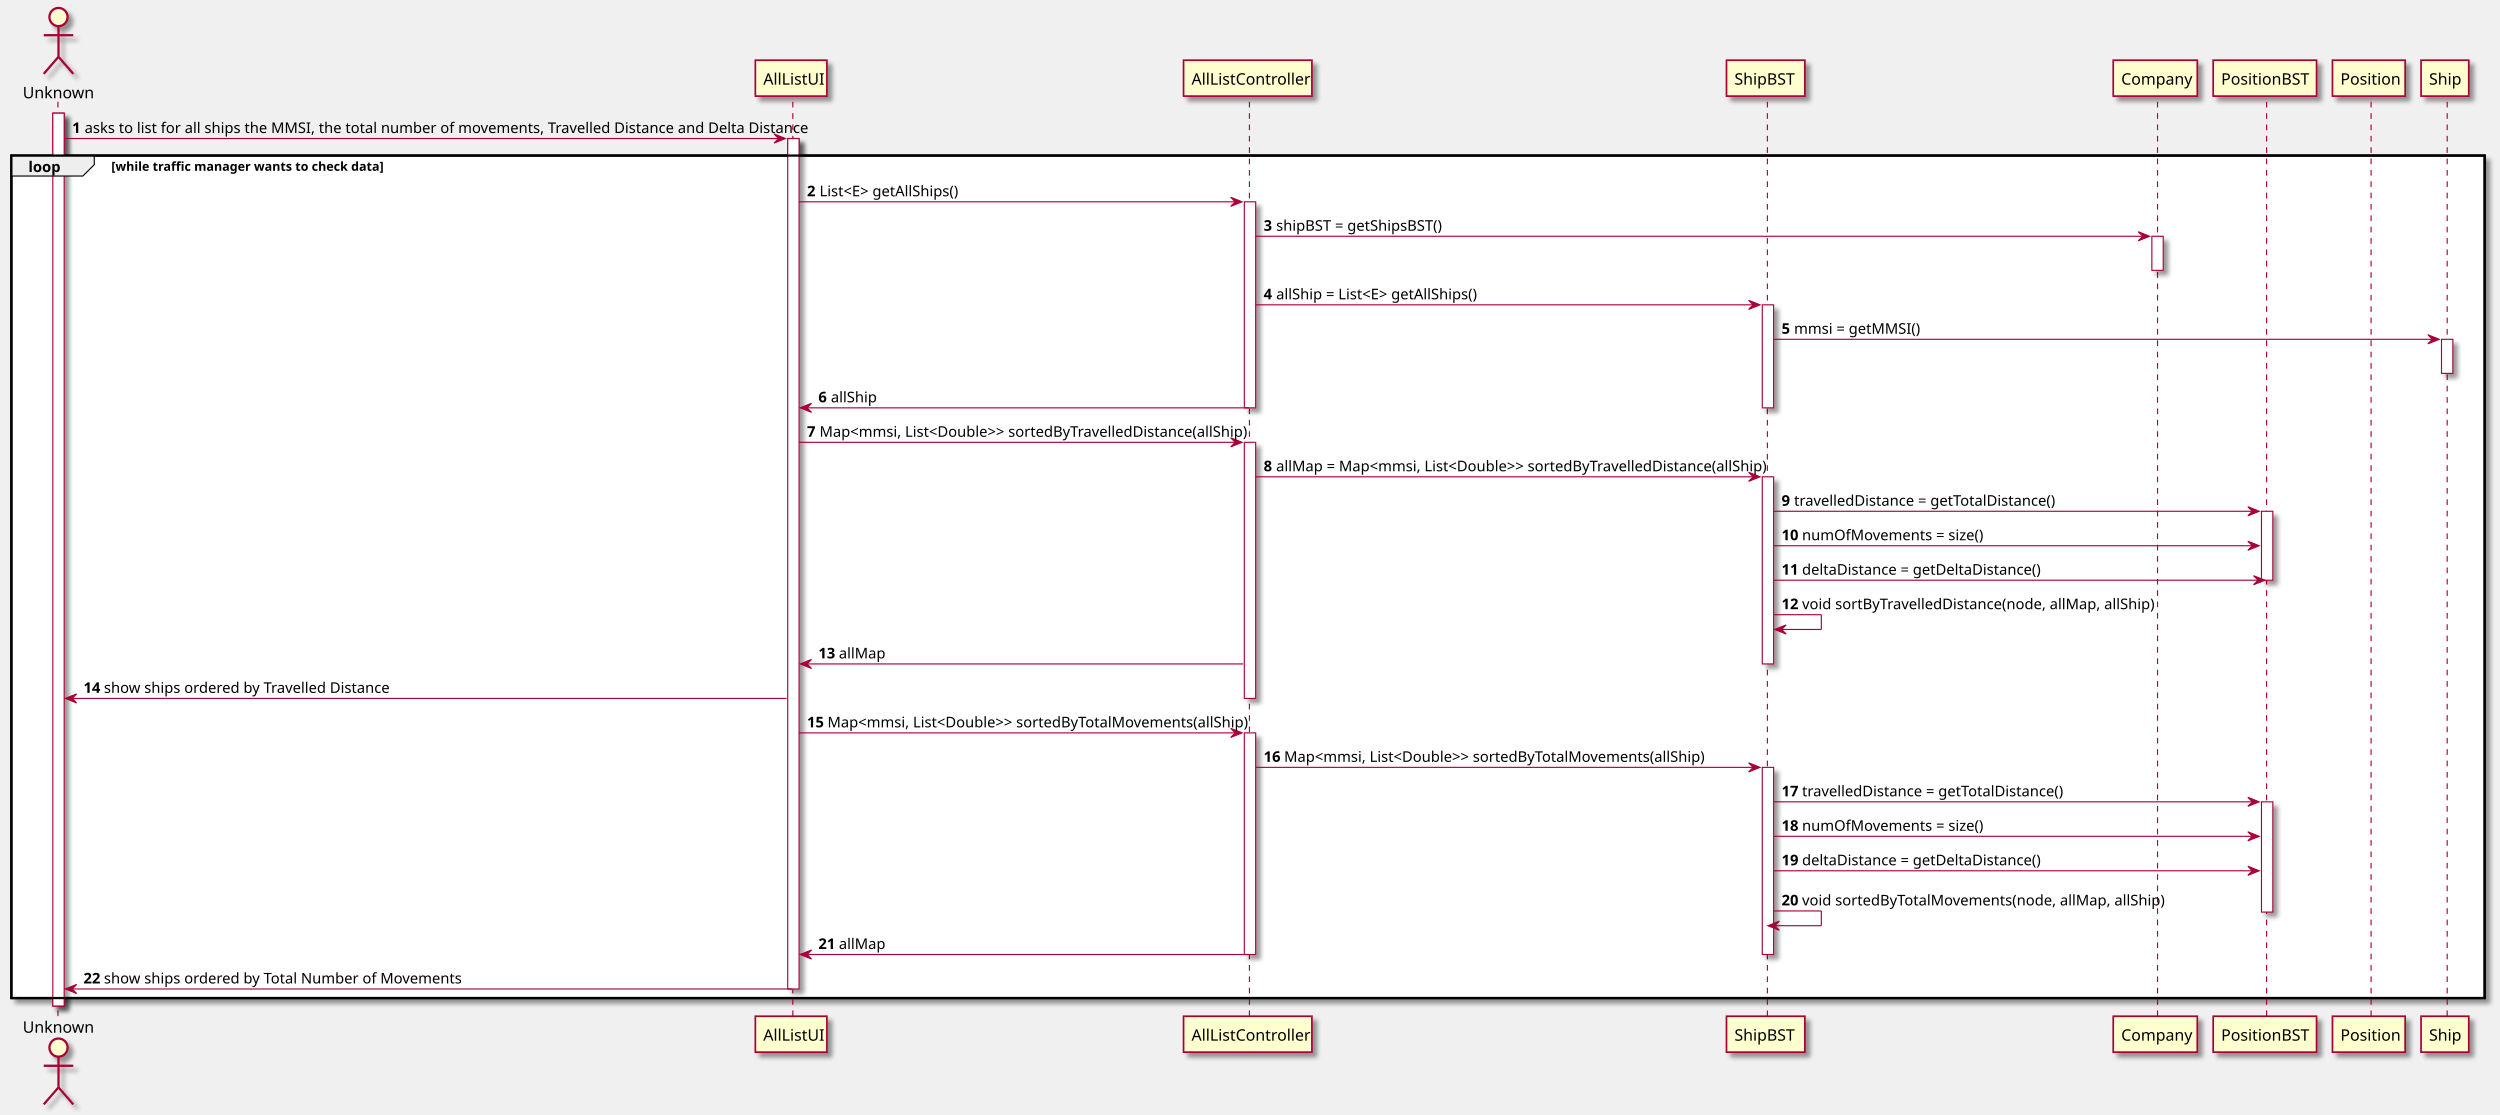
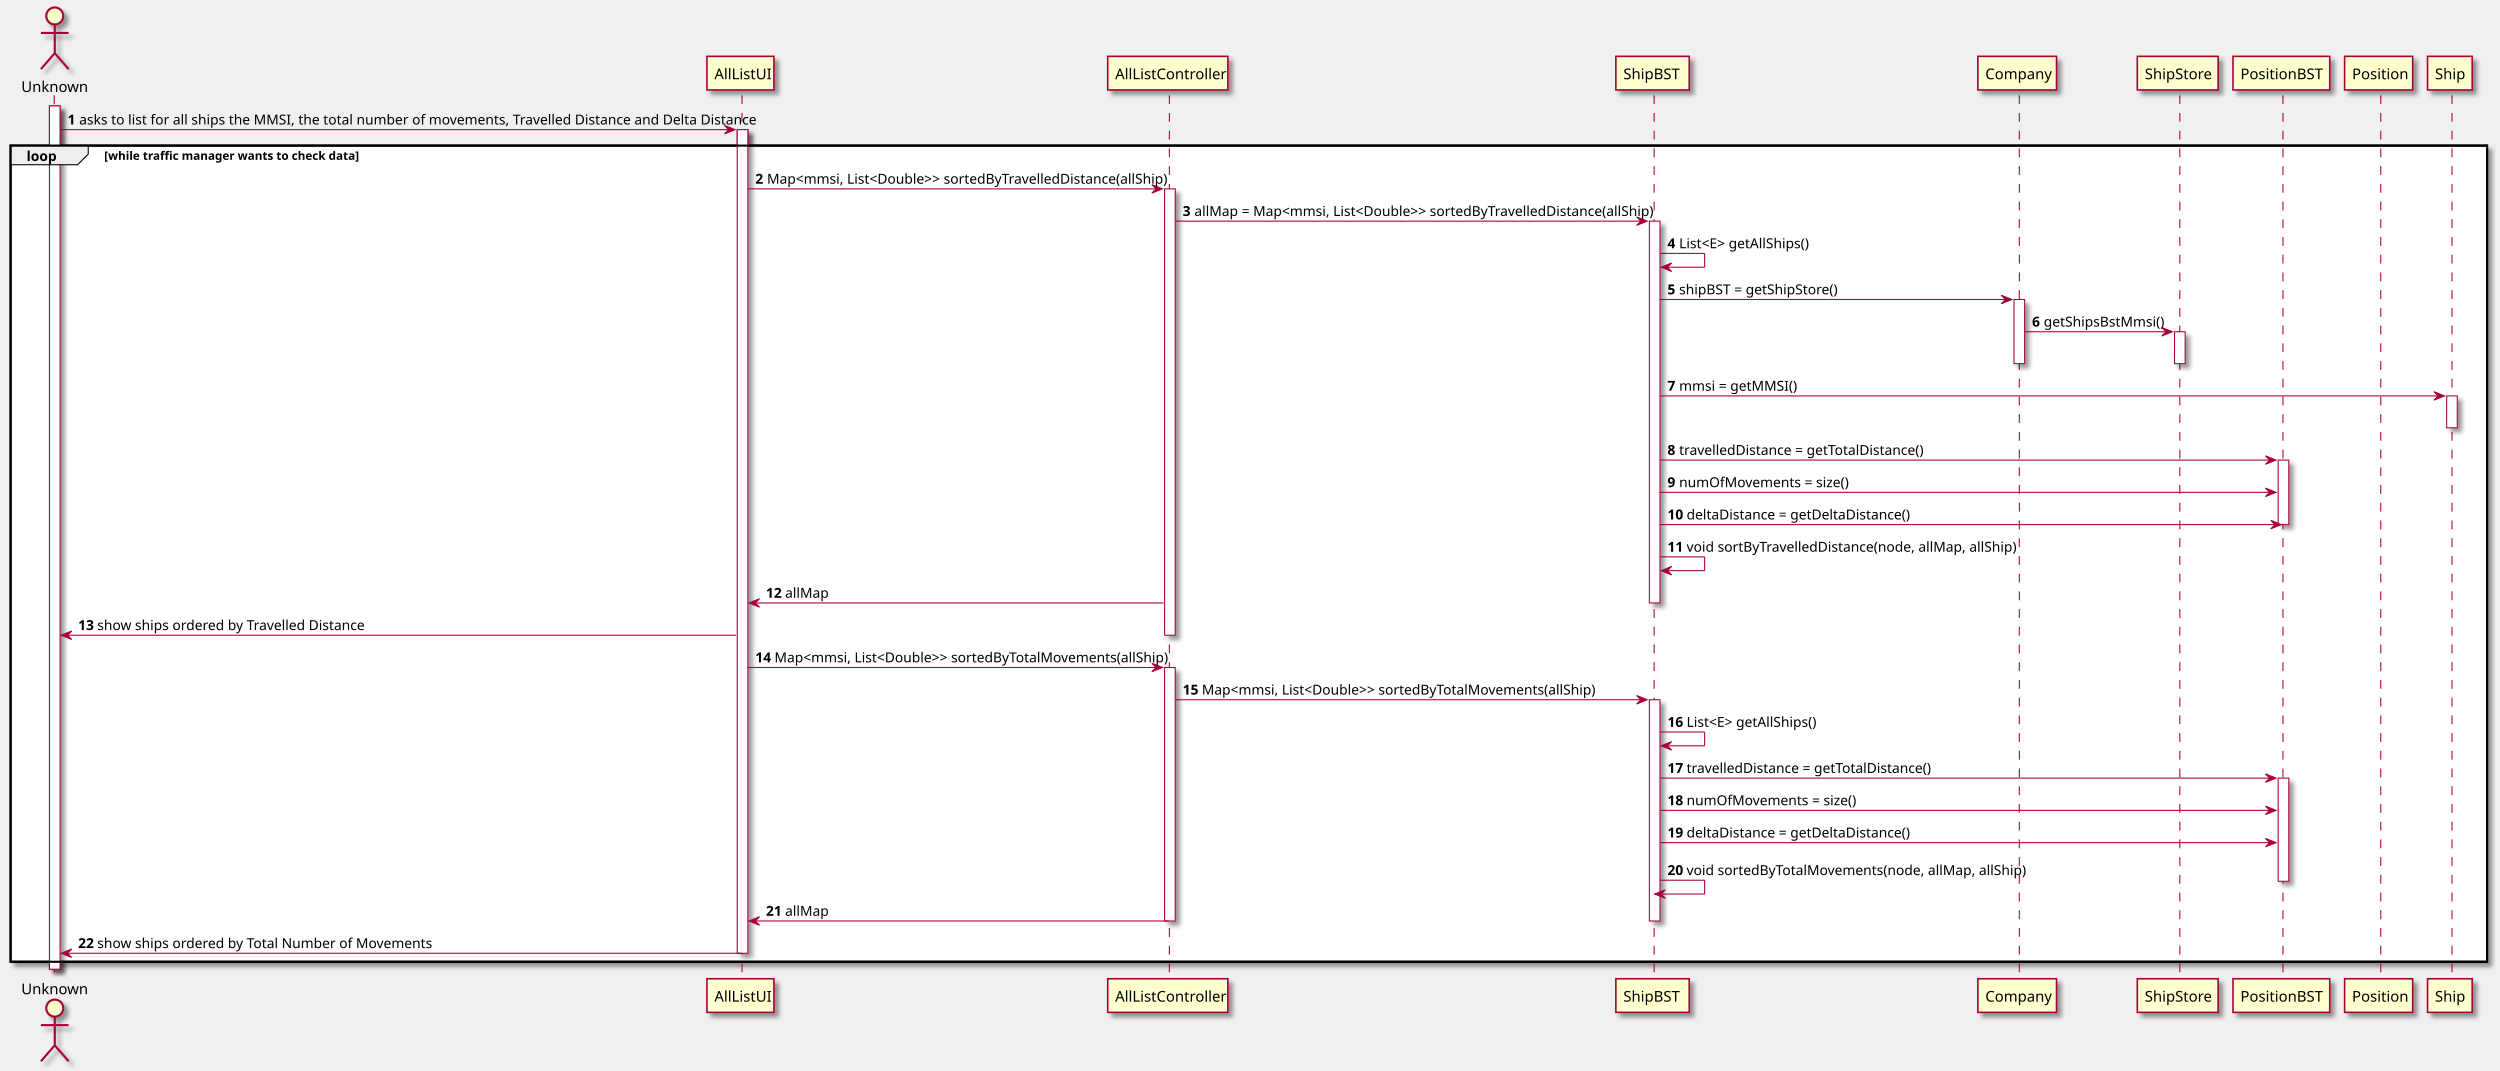
- <svg xmlns="http://www.w3.org/2000/svg" contentScriptType="application/ecmascript" contentStyleType="text/css" height="981px" preserveAspectRatio="none" style="width:2201px;height:981px;background:#FFFFFF;" version="1.1" viewBox="0 0 2201 981" width="2201px" zoomAndPan="magnify">
+ <svg xmlns="http://www.w3.org/2000/svg" contentScriptType="application/ecmascript" contentStyleType="text/css" height="604.2px" preserveAspectRatio="none" style="width:1411px;height:604px;background:#FFFFFF;" version="1.1" viewBox="0 0 1411 604" width="1411.8px" zoomAndPan="magnify">
  <defs>
-     <filter height="300%" id="fih3u4ts8ype4" width="300%" x="-1" y="-1">
-       <feGaussianBlur result="blurOut" stdDeviation="2.0" />
+     <filter height="300%" id="f39ko5bwz0tjq" width="300%" x="-1" y="-1">
+       <feGaussianBlur result="blurOut" stdDeviation="1.2" />
      <feColorMatrix in="blurOut" result="blurOut2" type="matrix" values="0 0 0 0 0 0 0 0 0 0 0 0 0 0 0 0 0 0 .4 0" />
-       <feOffset dx="4.0" dy="4.0" in="blurOut2" result="blurOut3" />
+       <feOffset dx="2.4" dy="2.4" in="blurOut2" result="blurOut3" />
      <feBlend in="SourceGraphic" in2="blurOut3" mode="normal" />
    </filter>
  </defs>
  <g>
-     <rect fill="#FFFFFF" filter="url(#fih3u4ts8ype4)" height="786.086" style="stroke:#A80036;stroke-width:1.0;" width="10" x="46.5" y="99.609" />
-     <rect fill="#FFFFFF" filter="url(#fih3u4ts8ype4)" height="748.734" style="stroke:#A80036;stroke-width:1.0;" width="10" x="693.5" y="121.961" />
-     <rect fill="#FFFFFF" filter="url(#fih3u4ts8ype4)" height="181.406" style="stroke:#A80036;stroke-width:1.0;" width="10" x="1095.5" y="177.664" />
-     <rect fill="#FFFFFF" filter="url(#fih3u4ts8ype4)" height="225.461" style="stroke:#A80036;stroke-width:1.0;" width="10" x="1095.5" y="389.422" />
-     <rect fill="#FFFFFF" filter="url(#fih3u4ts8ype4)" height="195.109" style="stroke:#A80036;stroke-width:1.0;" width="10" x="1095.5" y="645.234" />
-     <rect fill="#FFFFFF" filter="url(#fih3u4ts8ype4)" height="90.703" style="stroke:#A80036;stroke-width:1.0;" width="10" x="1551.5" y="268.367" />
-     <rect fill="#FFFFFF" filter="url(#fih3u4ts8ype4)" height="164.758" style="stroke:#A80036;stroke-width:1.0;" width="10" x="1551.5" y="419.773" />
-     <rect fill="#FFFFFF" filter="url(#fih3u4ts8ype4)" height="164.758" style="stroke:#A80036;stroke-width:1.0;" width="10" x="1551.5" y="675.586" />
-     <rect fill="#FFFFFF" filter="url(#fih3u4ts8ype4)" height="30" style="stroke:#A80036;stroke-width:1.0;" width="10" x="1894.5" y="208.016" />
-     <rect fill="#FFFFFF" filter="url(#fih3u4ts8ype4)" height="60.703" style="stroke:#A80036;stroke-width:1.0;" width="10" x="1991" y="450.125" />
-     <rect fill="#FFFFFF" filter="url(#fih3u4ts8ype4)" height="97.055" style="stroke:#A80036;stroke-width:1.0;" width="10" x="1991" y="705.938" />
-     <rect fill="#FFFFFF" filter="url(#fih3u4ts8ype4)" height="30" style="stroke:#A80036;stroke-width:1.0;" width="10" x="2149.5" y="298.719" />
-     <rect fill="#FFFFFF" filter="url(#fih3u4ts8ype4)" height="741.734" style="stroke:#000000;stroke-width:2.0;" width="2177.5" x="10" y="136.961" />
-     <line style="stroke:#A80036;stroke-width:1.0;stroke-dasharray:5.0,5.0;" x1="51" x2="51" y1="89.609" y2="895.695" />
-     <line style="stroke:#A80036;stroke-width:1.0;stroke-dasharray:5.0,5.0;" x1="698" x2="698" y1="89.609" y2="895.695" />
-     <line style="stroke:#A80036;stroke-width:1.0;stroke-dasharray:5.0,5.0;" x1="1100" x2="1100" y1="89.609" y2="895.695" />
-     <line style="stroke:#A80036;stroke-width:1.0;stroke-dasharray:5.0,5.0;" x1="1556" x2="1556" y1="89.609" y2="895.695" />
-     <line style="stroke:#A80036;stroke-width:1.0;stroke-dasharray:5.0,5.0;" x1="1899.5" x2="1899.5" y1="89.609" y2="895.695" />
-     <line style="stroke:#A80036;stroke-width:1.0;stroke-dasharray:5.0,5.0;" x1="1995.5" x2="1995.5" y1="89.609" y2="895.695" />
-     <line style="stroke:#A80036;stroke-width:1.0;stroke-dasharray:5.0,5.0;" x1="2087.5" x2="2087.5" y1="89.609" y2="895.695" />
-     <line style="stroke:#A80036;stroke-width:1.0;stroke-dasharray:5.0,5.0;" x1="2154.5" x2="2154.5" y1="89.609" y2="895.695" />
-     <text fill="#000000" font-family="sans-serif" font-size="14" lengthAdjust="spacing" textLength="57" x="20" y="86.533">Unknown</text>
-     <ellipse cx="51.5" cy="15" fill="#FEFECE" filter="url(#fih3u4ts8ype4)" rx="8" ry="8" style="stroke:#A80036;stroke-width:2.0;" />
-     <path d="M51.5,23 L51.5,50 M38.5,31 L64.5,31 M51.5,50 L38.5,65 M51.5,50 L64.5,65 " fill="none" filter="url(#fih3u4ts8ype4)" style="stroke:#A80036;stroke-width:2.0;" />
-     <text fill="#000000" font-family="sans-serif" font-size="14" lengthAdjust="spacing" textLength="57" x="20" y="909.229">Unknown</text>
-     <ellipse cx="51.5" cy="922.305" fill="#FEFECE" filter="url(#fih3u4ts8ype4)" rx="8" ry="8" style="stroke:#A80036;stroke-width:2.0;" />
-     <path d="M51.5,930.305 L51.5,957.305 M38.5,938.305 L64.5,938.305 M51.5,957.305 L38.5,972.305 M51.5,957.305 L64.5,972.305 " fill="none" filter="url(#fih3u4ts8ype4)" style="stroke:#A80036;stroke-width:2.0;" />
-     <rect fill="#FEFECE" filter="url(#fih3u4ts8ype4)" height="31.609" style="stroke:#A80036;stroke-width:1.5;" width="63" x="665" y="53" />
-     <text fill="#000000" font-family="sans-serif" font-size="14" lengthAdjust="spacing" textLength="49" x="672" y="74.533">AllListUI</text>
-     <rect fill="#FEFECE" filter="url(#fih3u4ts8ype4)" height="31.609" style="stroke:#A80036;stroke-width:1.5;" width="63" x="665" y="894.695" />
-     <text fill="#000000" font-family="sans-serif" font-size="14" lengthAdjust="spacing" textLength="49" x="672" y="916.229">AllListUI</text>
-     <rect fill="#FEFECE" filter="url(#fih3u4ts8ype4)" height="31.609" style="stroke:#A80036;stroke-width:1.5;" width="113" x="1042" y="53" />
-     <text fill="#000000" font-family="sans-serif" font-size="14" lengthAdjust="spacing" textLength="99" x="1049" y="74.533">AllListController</text>
-     <rect fill="#FEFECE" filter="url(#fih3u4ts8ype4)" height="31.609" style="stroke:#A80036;stroke-width:1.5;" width="113" x="1042" y="894.695" />
-     <text fill="#000000" font-family="sans-serif" font-size="14" lengthAdjust="spacing" textLength="99" x="1049" y="916.229">AllListController</text>
-     <rect fill="#FEFECE" filter="url(#fih3u4ts8ype4)" height="31.609" style="stroke:#A80036;stroke-width:1.5;" width="69" x="1520" y="53" />
-     <text fill="#000000" font-family="sans-serif" font-size="14" lengthAdjust="spacing" textLength="55" x="1527" y="74.533">ShipBST</text>
-     <rect fill="#FEFECE" filter="url(#fih3u4ts8ype4)" height="31.609" style="stroke:#A80036;stroke-width:1.5;" width="69" x="1520" y="894.695" />
-     <text fill="#000000" font-family="sans-serif" font-size="14" lengthAdjust="spacing" textLength="55" x="1527" y="916.229">ShipBST</text>
-     <rect fill="#FEFECE" filter="url(#fih3u4ts8ype4)" height="31.609" style="stroke:#A80036;stroke-width:1.5;" width="74" x="1860.5" y="53" />
-     <text fill="#000000" font-family="sans-serif" font-size="14" lengthAdjust="spacing" textLength="60" x="1867.5" y="74.533">Company</text>
-     <rect fill="#FEFECE" filter="url(#fih3u4ts8ype4)" height="31.609" style="stroke:#A80036;stroke-width:1.5;" width="74" x="1860.5" y="894.695" />
-     <text fill="#000000" font-family="sans-serif" font-size="14" lengthAdjust="spacing" textLength="60" x="1867.5" y="916.229">Company</text>
-     <rect fill="#FEFECE" filter="url(#fih3u4ts8ype4)" height="31.609" style="stroke:#A80036;stroke-width:1.5;" width="91" x="1948.5" y="53" />
-     <text fill="#000000" font-family="sans-serif" font-size="14" lengthAdjust="spacing" textLength="77" x="1955.5" y="74.533">PositionBST</text>
-     <rect fill="#FEFECE" filter="url(#fih3u4ts8ype4)" height="31.609" style="stroke:#A80036;stroke-width:1.5;" width="91" x="1948.5" y="894.695" />
-     <text fill="#000000" font-family="sans-serif" font-size="14" lengthAdjust="spacing" textLength="77" x="1955.5" y="916.229">PositionBST</text>
-     <rect fill="#FEFECE" filter="url(#fih3u4ts8ype4)" height="31.609" style="stroke:#A80036;stroke-width:1.5;" width="64" x="2053.5" y="53" />
-     <text fill="#000000" font-family="sans-serif" font-size="14" lengthAdjust="spacing" textLength="50" x="2060.5" y="74.533">Position</text>
-     <rect fill="#FEFECE" filter="url(#fih3u4ts8ype4)" height="31.609" style="stroke:#A80036;stroke-width:1.5;" width="64" x="2053.5" y="894.695" />
-     <text fill="#000000" font-family="sans-serif" font-size="14" lengthAdjust="spacing" textLength="50" x="2060.5" y="916.229">Position</text>
-     <rect fill="#FEFECE" filter="url(#fih3u4ts8ype4)" height="31.609" style="stroke:#A80036;stroke-width:1.5;" width="42" x="2131.5" y="53" />
-     <text fill="#000000" font-family="sans-serif" font-size="14" lengthAdjust="spacing" textLength="28" x="2138.5" y="74.533">Ship</text>
-     <rect fill="#FEFECE" filter="url(#fih3u4ts8ype4)" height="31.609" style="stroke:#A80036;stroke-width:1.5;" width="42" x="2131.5" y="894.695" />
-     <text fill="#000000" font-family="sans-serif" font-size="14" lengthAdjust="spacing" textLength="28" x="2138.5" y="916.229">Ship</text>
-     <rect fill="#FFFFFF" filter="url(#fih3u4ts8ype4)" height="786.086" style="stroke:#A80036;stroke-width:1.0;" width="10" x="46.5" y="99.609" />
-     <rect fill="#FFFFFF" filter="url(#fih3u4ts8ype4)" height="748.734" style="stroke:#A80036;stroke-width:1.0;" width="10" x="693.5" y="121.961" />
-     <rect fill="#FFFFFF" filter="url(#fih3u4ts8ype4)" height="181.406" style="stroke:#A80036;stroke-width:1.0;" width="10" x="1095.5" y="177.664" />
-     <rect fill="#FFFFFF" filter="url(#fih3u4ts8ype4)" height="225.461" style="stroke:#A80036;stroke-width:1.0;" width="10" x="1095.5" y="389.422" />
-     <rect fill="#FFFFFF" filter="url(#fih3u4ts8ype4)" height="195.109" style="stroke:#A80036;stroke-width:1.0;" width="10" x="1095.5" y="645.234" />
-     <rect fill="#FFFFFF" filter="url(#fih3u4ts8ype4)" height="90.703" style="stroke:#A80036;stroke-width:1.0;" width="10" x="1551.5" y="268.367" />
-     <rect fill="#FFFFFF" filter="url(#fih3u4ts8ype4)" height="164.758" style="stroke:#A80036;stroke-width:1.0;" width="10" x="1551.5" y="419.773" />
-     <rect fill="#FFFFFF" filter="url(#fih3u4ts8ype4)" height="164.758" style="stroke:#A80036;stroke-width:1.0;" width="10" x="1551.5" y="675.586" />
-     <rect fill="#FFFFFF" filter="url(#fih3u4ts8ype4)" height="30" style="stroke:#A80036;stroke-width:1.0;" width="10" x="1894.5" y="208.016" />
-     <rect fill="#FFFFFF" filter="url(#fih3u4ts8ype4)" height="60.703" style="stroke:#A80036;stroke-width:1.0;" width="10" x="1991" y="450.125" />
-     <rect fill="#FFFFFF" filter="url(#fih3u4ts8ype4)" height="97.055" style="stroke:#A80036;stroke-width:1.0;" width="10" x="1991" y="705.938" />
-     <rect fill="#FFFFFF" filter="url(#fih3u4ts8ype4)" height="30" style="stroke:#A80036;stroke-width:1.0;" width="10" x="2149.5" y="298.719" />
-     <polygon fill="#A80036" points="681.5,117.961,691.5,121.961,681.5,125.961,685.5,121.961" style="stroke:#A80036;stroke-width:1.0;" />
-     <line style="stroke:#A80036;stroke-width:1.0;" x1="56.5" x2="687.5" y1="121.961" y2="121.961" />
-     <text fill="#000000" font-family="sans-serif" font-size="13" font-weight="bold" lengthAdjust="spacing" textLength="7" x="63.5" y="117.105">1</text>
-     <text fill="#000000" font-family="sans-serif" font-size="13" lengthAdjust="spacing" textLength="607" x="74.5" y="117.105">asks to list for all ships the MMSI, the total number of movements, Travelled Distance and Delta Distance</text>
-     <path d="M10,136.961 L83,136.961 L83,144.961 L73,154.961 L10,154.961 L10,136.961 " fill="#EEEEEE" style="stroke:#000000;stroke-width:1.0;" />
-     <rect fill="none" height="741.734" style="stroke:#000000;stroke-width:2.0;" width="2177.5" x="10" y="136.961" />
-     <text fill="#000000" font-family="sans-serif" font-size="13" font-weight="bold" lengthAdjust="spacing" textLength="28" x="25" y="151.456">loop</text>
-     <text fill="#000000" font-family="sans-serif" font-size="11" font-weight="bold" lengthAdjust="spacing" textLength="238" x="98" y="150.38">[while traffic manager wants to check data]</text>
-     <polygon fill="#A80036" points="1083.5,173.664,1093.5,177.664,1083.5,181.664,1087.5,177.664" style="stroke:#A80036;stroke-width:1.0;" />
-     <line style="stroke:#A80036;stroke-width:1.0;" x1="703.5" x2="1089.5" y1="177.664" y2="177.664" />
-     <text fill="#000000" font-family="sans-serif" font-size="13" font-weight="bold" lengthAdjust="spacing" textLength="7" x="710.5" y="172.808">2</text>
-     <text fill="#000000" font-family="sans-serif" font-size="13" lengthAdjust="spacing" textLength="124" x="721.5" y="172.808">List&lt;E&gt; getAllShips()</text>
-     <polygon fill="#A80036" points="1882.5,204.016,1892.5,208.016,1882.5,212.016,1886.5,208.016" style="stroke:#A80036;stroke-width:1.0;" />
-     <line style="stroke:#A80036;stroke-width:1.0;" x1="1105.5" x2="1888.5" y1="208.016" y2="208.016" />
-     <text fill="#000000" font-family="sans-serif" font-size="13" font-weight="bold" lengthAdjust="spacing" textLength="7" x="1112.5" y="203.159">3</text>
-     <text fill="#000000" font-family="sans-serif" font-size="13" lengthAdjust="spacing" textLength="149" x="1123.5" y="203.159">shipBST = getShipsBST()</text>
-     <polygon fill="#A80036" points="1539.5,264.367,1549.5,268.367,1539.5,272.367,1543.5,268.367" style="stroke:#A80036;stroke-width:1.0;" />
-     <line style="stroke:#A80036;stroke-width:1.0;" x1="1105.5" x2="1545.5" y1="268.367" y2="268.367" />
-     <text fill="#000000" font-family="sans-serif" font-size="13" font-weight="bold" lengthAdjust="spacing" textLength="7" x="1112.5" y="263.511">4</text>
-     <text fill="#000000" font-family="sans-serif" font-size="13" lengthAdjust="spacing" textLength="179" x="1123.5" y="263.511">allShip = List&lt;E&gt; getAllShips()</text>
-     <polygon fill="#A80036" points="2137.5,294.719,2147.5,298.719,2137.5,302.719,2141.5,298.719" style="stroke:#A80036;stroke-width:1.0;" />
-     <line style="stroke:#A80036;stroke-width:1.0;" x1="1561.5" x2="2143.5" y1="298.719" y2="298.719" />
-     <text fill="#000000" font-family="sans-serif" font-size="13" font-weight="bold" lengthAdjust="spacing" textLength="7" x="1568.5" y="293.862">5</text>
-     <text fill="#000000" font-family="sans-serif" font-size="13" lengthAdjust="spacing" textLength="108" x="1579.5" y="293.862">mmsi = getMMSI()</text>
-     <polygon fill="#A80036" points="714.5,355.07,704.5,359.07,714.5,363.07,710.5,359.07" style="stroke:#A80036;stroke-width:1.0;" />
-     <line style="stroke:#A80036;stroke-width:1.0;" x1="708.5" x2="1099.5" y1="359.07" y2="359.07" />
-     <text fill="#000000" font-family="sans-serif" font-size="13" font-weight="bold" lengthAdjust="spacing" textLength="7" x="720.5" y="354.214">6</text>
-     <text fill="#000000" font-family="sans-serif" font-size="13" lengthAdjust="spacing" textLength="39" x="731.5" y="354.214">allShip</text>
-     <polygon fill="#A80036" points="1083.5,385.422,1093.5,389.422,1083.5,393.422,1087.5,389.422" style="stroke:#A80036;stroke-width:1.0;" />
-     <line style="stroke:#A80036;stroke-width:1.0;" x1="703.5" x2="1089.5" y1="389.422" y2="389.422" />
-     <text fill="#000000" font-family="sans-serif" font-size="13" font-weight="bold" lengthAdjust="spacing" textLength="7" x="710.5" y="384.565">7</text>
-     <text fill="#000000" font-family="sans-serif" font-size="13" lengthAdjust="spacing" textLength="362" x="721.5" y="384.565">Map&lt;mmsi, List&lt;Double&gt;&gt; sortedByTravelledDistance(allShip)</text>
-     <polygon fill="#A80036" points="1539.5,415.773,1549.5,419.773,1539.5,423.773,1543.5,419.773" style="stroke:#A80036;stroke-width:1.0;" />
-     <line style="stroke:#A80036;stroke-width:1.0;" x1="1105.5" x2="1545.5" y1="419.773" y2="419.773" />
-     <text fill="#000000" font-family="sans-serif" font-size="13" font-weight="bold" lengthAdjust="spacing" textLength="7" x="1112.5" y="414.917">8</text>
-     <text fill="#000000" font-family="sans-serif" font-size="13" lengthAdjust="spacing" textLength="416" x="1123.5" y="414.917">allMap = Map&lt;mmsi, List&lt;Double&gt;&gt; sortedByTravelledDistance(allShip)</text>
-     <polygon fill="#A80036" points="1979,446.125,1989,450.125,1979,454.125,1983,450.125" style="stroke:#A80036;stroke-width:1.0;" />
-     <line style="stroke:#A80036;stroke-width:1.0;" x1="1561.5" x2="1985" y1="450.125" y2="450.125" />
-     <text fill="#000000" font-family="sans-serif" font-size="13" font-weight="bold" lengthAdjust="spacing" textLength="7" x="1568.5" y="445.269">9</text>
-     <text fill="#000000" font-family="sans-serif" font-size="13" lengthAdjust="spacing" textLength="219" x="1579.5" y="445.269">travelledDistance = getTotalDistance()</text>
-     <polygon fill="#A80036" points="1979,476.477,1989,480.477,1979,484.477,1983,480.477" style="stroke:#A80036;stroke-width:1.0;" />
-     <line style="stroke:#A80036;stroke-width:1.0;" x1="1561.5" x2="1985" y1="480.477" y2="480.477" />
-     <text fill="#000000" font-family="sans-serif" font-size="13" font-weight="bold" lengthAdjust="spacing" textLength="14" x="1568.5" y="475.62">10</text>
-     <text fill="#000000" font-family="sans-serif" font-size="13" lengthAdjust="spacing" textLength="152" x="1586.5" y="475.62">numOfMovements = size()</text>
-     <polygon fill="#A80036" points="1984,506.828,1994,510.828,1984,514.828,1988,510.828" style="stroke:#A80036;stroke-width:1.0;" />
-     <line style="stroke:#A80036;stroke-width:1.0;" x1="1561.5" x2="1990" y1="510.828" y2="510.828" />
-     <text fill="#000000" font-family="sans-serif" font-size="13" font-weight="bold" lengthAdjust="spacing" textLength="14" x="1568.5" y="505.972">11</text>
-     <text fill="#000000" font-family="sans-serif" font-size="13" lengthAdjust="spacing" textLength="202" x="1586.5" y="505.972">deltaDistance = getDeltaDistance()</text>
-     <line style="stroke:#A80036;stroke-width:1.0;" x1="1561.5" x2="1603.5" y1="541.18" y2="541.18" />
-     <line style="stroke:#A80036;stroke-width:1.0;" x1="1603.5" x2="1603.5" y1="541.18" y2="554.18" />
-     <line style="stroke:#A80036;stroke-width:1.0;" x1="1562.5" x2="1603.5" y1="554.18" y2="554.18" />
-     <polygon fill="#A80036" points="1572.5,550.18,1562.5,554.18,1572.5,558.18,1568.5,554.18" style="stroke:#A80036;stroke-width:1.0;" />
-     <text fill="#000000" font-family="sans-serif" font-size="13" font-weight="bold" lengthAdjust="spacing" textLength="14" x="1568.5" y="536.323">12</text>
-     <text fill="#000000" font-family="sans-serif" font-size="13" lengthAdjust="spacing" textLength="294" x="1586.5" y="536.323">void sortByTravelledDistance(node, allMap, allShip)</text>
-     <polygon fill="#A80036" points="714.5,580.531,704.5,584.531,714.5,588.531,710.5,584.531" style="stroke:#A80036;stroke-width:1.0;" />
-     <line style="stroke:#A80036;stroke-width:1.0;" x1="708.5" x2="1094.5" y1="584.531" y2="584.531" />
-     <text fill="#000000" font-family="sans-serif" font-size="13" font-weight="bold" lengthAdjust="spacing" textLength="14" x="720.5" y="579.675">13</text>
-     <text fill="#000000" font-family="sans-serif" font-size="13" lengthAdjust="spacing" textLength="38" x="738.5" y="579.675">allMap</text>
-     <polygon fill="#A80036" points="67.5,610.883,57.5,614.883,67.5,618.883,63.5,614.883" style="stroke:#A80036;stroke-width:1.0;" />
-     <line style="stroke:#A80036;stroke-width:1.0;" x1="61.5" x2="692.5" y1="614.883" y2="614.883" />
-     <text fill="#000000" font-family="sans-serif" font-size="13" font-weight="bold" lengthAdjust="spacing" textLength="14" x="73.5" y="610.026">14</text>
-     <text fill="#000000" font-family="sans-serif" font-size="13" lengthAdjust="spacing" textLength="239" x="91.5" y="610.026">show ships ordered by Travelled Distance</text>
-     <polygon fill="#A80036" points="1083.5,641.234,1093.5,645.234,1083.5,649.234,1087.5,645.234" style="stroke:#A80036;stroke-width:1.0;" />
-     <line style="stroke:#A80036;stroke-width:1.0;" x1="703.5" x2="1089.5" y1="645.234" y2="645.234" />
-     <text fill="#000000" font-family="sans-serif" font-size="13" font-weight="bold" lengthAdjust="spacing" textLength="14" x="710.5" y="640.378">15</text>
-     <text fill="#000000" font-family="sans-serif" font-size="13" lengthAdjust="spacing" textLength="355" x="728.5" y="640.378">Map&lt;mmsi, List&lt;Double&gt;&gt; sortedByTotalMovements(allShip)</text>
-     <polygon fill="#A80036" points="1539.5,671.586,1549.5,675.586,1539.5,679.586,1543.5,675.586" style="stroke:#A80036;stroke-width:1.0;" />
-     <line style="stroke:#A80036;stroke-width:1.0;" x1="1105.5" x2="1545.5" y1="675.586" y2="675.586" />
-     <text fill="#000000" font-family="sans-serif" font-size="13" font-weight="bold" lengthAdjust="spacing" textLength="14" x="1112.5" y="670.73">16</text>
-     <text fill="#000000" font-family="sans-serif" font-size="13" lengthAdjust="spacing" textLength="355" x="1130.5" y="670.73">Map&lt;mmsi, List&lt;Double&gt;&gt; sortedByTotalMovements(allShip)</text>
-     <polygon fill="#A80036" points="1979,701.938,1989,705.938,1979,709.938,1983,705.938" style="stroke:#A80036;stroke-width:1.0;" />
-     <line style="stroke:#A80036;stroke-width:1.0;" x1="1561.5" x2="1985" y1="705.938" y2="705.938" />
-     <text fill="#000000" font-family="sans-serif" font-size="13" font-weight="bold" lengthAdjust="spacing" textLength="14" x="1568.5" y="701.081">17</text>
-     <text fill="#000000" font-family="sans-serif" font-size="13" lengthAdjust="spacing" textLength="219" x="1586.5" y="701.081">travelledDistance = getTotalDistance()</text>
-     <polygon fill="#A80036" points="1979,732.289,1989,736.289,1979,740.289,1983,736.289" style="stroke:#A80036;stroke-width:1.0;" />
-     <line style="stroke:#A80036;stroke-width:1.0;" x1="1561.5" x2="1985" y1="736.289" y2="736.289" />
-     <text fill="#000000" font-family="sans-serif" font-size="13" font-weight="bold" lengthAdjust="spacing" textLength="14" x="1568.5" y="731.433">18</text>
-     <text fill="#000000" font-family="sans-serif" font-size="13" lengthAdjust="spacing" textLength="152" x="1586.5" y="731.433">numOfMovements = size()</text>
-     <polygon fill="#A80036" points="1979,762.641,1989,766.641,1979,770.641,1983,766.641" style="stroke:#A80036;stroke-width:1.0;" />
-     <line style="stroke:#A80036;stroke-width:1.0;" x1="1561.5" x2="1985" y1="766.641" y2="766.641" />
-     <text fill="#000000" font-family="sans-serif" font-size="13" font-weight="bold" lengthAdjust="spacing" textLength="14" x="1568.5" y="761.784">19</text>
-     <text fill="#000000" font-family="sans-serif" font-size="13" lengthAdjust="spacing" textLength="202" x="1586.5" y="761.784">deltaDistance = getDeltaDistance()</text>
-     <line style="stroke:#A80036;stroke-width:1.0;" x1="1561.5" x2="1603.5" y1="801.992" y2="801.992" />
-     <line style="stroke:#A80036;stroke-width:1.0;" x1="1603.5" x2="1603.5" y1="801.992" y2="814.992" />
-     <line style="stroke:#A80036;stroke-width:1.0;" x1="1556.5" x2="1603.5" y1="814.992" y2="814.992" />
-     <polygon fill="#A80036" points="1566.5,810.992,1556.5,814.992,1566.5,818.992,1562.5,814.992" style="stroke:#A80036;stroke-width:1.0;" />
-     <text fill="#000000" font-family="sans-serif" font-size="13" font-weight="bold" lengthAdjust="spacing" textLength="14" x="1568.5" y="797.136">20</text>
-     <text fill="#000000" font-family="sans-serif" font-size="13" lengthAdjust="spacing" textLength="301" x="1586.5" y="797.136">void sortedByTotalMovements(node, allMap, allShip)</text>
-     <polygon fill="#A80036" points="714.5,836.344,704.5,840.344,714.5,844.344,710.5,840.344" style="stroke:#A80036;stroke-width:1.0;" />
-     <line style="stroke:#A80036;stroke-width:1.0;" x1="708.5" x2="1099.5" y1="840.344" y2="840.344" />
-     <text fill="#000000" font-family="sans-serif" font-size="13" font-weight="bold" lengthAdjust="spacing" textLength="14" x="720.5" y="835.487">21</text>
-     <text fill="#000000" font-family="sans-serif" font-size="13" lengthAdjust="spacing" textLength="38" x="738.5" y="835.487">allMap</text>
-     <polygon fill="#A80036" points="67.5,866.695,57.5,870.695,67.5,874.695,63.5,870.695" style="stroke:#A80036;stroke-width:1.0;" />
-     <line style="stroke:#A80036;stroke-width:1.0;" x1="61.5" x2="697.5" y1="870.695" y2="870.695" />
-     <text fill="#000000" font-family="sans-serif" font-size="13" font-weight="bold" lengthAdjust="spacing" textLength="14" x="73.5" y="865.839">22</text>
-     <text fill="#000000" font-family="sans-serif" font-size="13" lengthAdjust="spacing" textLength="295" x="91.5" y="865.839">show ships ordered by Total Number of Movements</text>
+     <rect fill="#FFFFFF" filter="url(#f39ko5bwz0tjq)" height="487.252" style="stroke:#A80036;stroke-width:0.6;" width="6" x="27.9" y="59.766" />
+     <rect fill="#FFFFFF" filter="url(#f39ko5bwz0tjq)" height="464.841" style="stroke:#A80036;stroke-width:0.6;" width="6" x="416.1" y="73.177" />
+     <rect fill="#FFFFFF" filter="url(#f39ko5bwz0tjq)" height="251.92" style="stroke:#A80036;stroke-width:0.6;" width="6" x="657.3" y="106.598" />
+     <rect fill="#FFFFFF" filter="url(#f39ko5bwz0tjq)" height="143.077" style="stroke:#A80036;stroke-width:0.6;" width="6" x="657.3" y="376.73" />
+     <rect fill="#FFFFFF" filter="url(#f39ko5bwz0tjq)" height="215.498" style="stroke:#A80036;stroke-width:0.6;" width="6" x="930.9" y="124.809" />
+     <rect fill="#FFFFFF" filter="url(#f39ko5bwz0tjq)" height="124.866" style="stroke:#A80036;stroke-width:0.6;" width="6" x="930.9" y="394.941" />
+     <rect fill="#FFFFFF" filter="url(#f39ko5bwz0tjq)" height="36.211" style="stroke:#A80036;stroke-width:0.6;" width="6" x="1136.7" y="169.031" />
+     <rect fill="#FFFFFF" filter="url(#f39ko5bwz0tjq)" height="18" style="stroke:#A80036;stroke-width:0.6;" width="6" x="1227.3" y="187.242" />
+     <rect fill="#FFFFFF" filter="url(#f39ko5bwz0tjq)" height="36.422" style="stroke:#A80036;stroke-width:0.6;" width="6" x="1285.8" y="259.664" />
+     <rect fill="#FFFFFF" filter="url(#f39ko5bwz0tjq)" height="58.233" style="stroke:#A80036;stroke-width:0.6;" width="6" x="1285.8" y="439.163" />
+     <rect fill="#FFFFFF" filter="url(#f39ko5bwz0tjq)" height="18" style="stroke:#A80036;stroke-width:0.6;" width="6" x="1380.9" y="223.453" />
+     <rect fill="#FFFFFF" filter="url(#f39ko5bwz0tjq)" height="460.641" style="stroke:#000000;stroke-width:1.2;" width="1397.7" x="6" y="82.177" />
+     <line style="stroke:#A80036;stroke-width:0.6;stroke-dasharray:5.0,5.0;" x1="30.6" x2="30.6" y1="53.766" y2="553.017" />
+     <line style="stroke:#A80036;stroke-width:0.6;stroke-dasharray:5.0,5.0;" x1="418.8" x2="418.8" y1="53.766" y2="553.017" />
+     <line style="stroke:#A80036;stroke-width:0.6;stroke-dasharray:5.0,5.0;" x1="660" x2="660" y1="53.766" y2="553.017" />
+     <line style="stroke:#A80036;stroke-width:0.6;stroke-dasharray:5.0,5.0;" x1="933.6" x2="933.6" y1="53.766" y2="553.017" />
+     <line style="stroke:#A80036;stroke-width:0.6;stroke-dasharray:5.0,5.0;" x1="1139.7" x2="1139.7" y1="53.766" y2="553.017" />
+     <line style="stroke:#A80036;stroke-width:0.6;stroke-dasharray:5.0,5.0;" x1="1230.3" x2="1230.3" y1="53.766" y2="553.017" />
+     <line style="stroke:#A80036;stroke-width:0.6;stroke-dasharray:5.0,5.0;" x1="1288.5" x2="1288.5" y1="53.766" y2="553.017" />
+     <line style="stroke:#A80036;stroke-width:0.6;stroke-dasharray:5.0,5.0;" x1="1343.7" x2="1343.7" y1="53.766" y2="553.017" />
+     <line style="stroke:#A80036;stroke-width:0.6;stroke-dasharray:5.0,5.0;" x1="1383.9" x2="1383.9" y1="53.766" y2="553.017" />
+     <text fill="#000000" font-family="sans-serif" font-size="8.4" lengthAdjust="spacing" textLength="34.2" x="12" y="51.92">Unknown</text>
+     <ellipse cx="30.9" cy="9" fill="#FEFECE" filter="url(#f39ko5bwz0tjq)" rx="4.8" ry="4.8" style="stroke:#A80036;stroke-width:1.2;" />
+     <path d="M30.9,13.8 L30.9,30 M23.1,18.6 L38.7,18.6 M30.9,30 L23.1,39 M30.9,30 L38.7,39 " fill="none" filter="url(#f39ko5bwz0tjq)" style="stroke:#A80036;stroke-width:1.2;" />
+     <text fill="#000000" font-family="sans-serif" font-size="8.4" lengthAdjust="spacing" textLength="34.2" x="12" y="561.137">Unknown</text>
+     <ellipse cx="30.9" cy="568.983" fill="#FEFECE" filter="url(#f39ko5bwz0tjq)" rx="4.8" ry="4.8" style="stroke:#A80036;stroke-width:1.2;" />
+     <path d="M30.9,573.783 L30.9,589.983 M23.1,578.583 L38.7,578.583 M30.9,589.983 L23.1,598.983 M30.9,589.983 L38.7,598.983 " fill="none" filter="url(#f39ko5bwz0tjq)" style="stroke:#A80036;stroke-width:1.2;" />
+     <rect fill="#FEFECE" filter="url(#f39ko5bwz0tjq)" height="18.966" style="stroke:#A80036;stroke-width:0.9;" width="37.8" x="399" y="31.8" />
+     <text fill="#000000" font-family="sans-serif" font-size="8.4" lengthAdjust="spacing" textLength="29.4" x="403.2" y="44.72">AllListUI</text>
+     <rect fill="#FEFECE" filter="url(#f39ko5bwz0tjq)" height="18.966" style="stroke:#A80036;stroke-width:0.9;" width="37.8" x="399" y="552.417" />
+     <text fill="#000000" font-family="sans-serif" font-size="8.4" lengthAdjust="spacing" textLength="29.4" x="403.2" y="565.337">AllListUI</text>
+     <rect fill="#FEFECE" filter="url(#f39ko5bwz0tjq)" height="18.966" style="stroke:#A80036;stroke-width:0.9;" width="67.8" x="625.2" y="31.8" />
+     <text fill="#000000" font-family="sans-serif" font-size="8.4" lengthAdjust="spacing" textLength="59.4" x="629.4" y="44.72">AllListController</text>
+     <rect fill="#FEFECE" filter="url(#f39ko5bwz0tjq)" height="18.966" style="stroke:#A80036;stroke-width:0.9;" width="67.8" x="625.2" y="552.417" />
+     <text fill="#000000" font-family="sans-serif" font-size="8.4" lengthAdjust="spacing" textLength="59.4" x="629.4" y="565.337">AllListController</text>
+     <rect fill="#FEFECE" filter="url(#f39ko5bwz0tjq)" height="18.966" style="stroke:#A80036;stroke-width:0.9;" width="41.4" x="912" y="31.8" />
+     <text fill="#000000" font-family="sans-serif" font-size="8.4" lengthAdjust="spacing" textLength="33" x="916.2" y="44.72">ShipBST</text>
+     <rect fill="#FEFECE" filter="url(#f39ko5bwz0tjq)" height="18.966" style="stroke:#A80036;stroke-width:0.9;" width="41.4" x="912" y="552.417" />
+     <text fill="#000000" font-family="sans-serif" font-size="8.4" lengthAdjust="spacing" textLength="33" x="916.2" y="565.337">ShipBST</text>
+     <rect fill="#FEFECE" filter="url(#f39ko5bwz0tjq)" height="18.966" style="stroke:#A80036;stroke-width:0.9;" width="44.4" x="1116.3" y="31.8" />
+     <text fill="#000000" font-family="sans-serif" font-size="8.4" lengthAdjust="spacing" textLength="36" x="1120.5" y="44.72">Company</text>
+     <rect fill="#FEFECE" filter="url(#f39ko5bwz0tjq)" height="18.966" style="stroke:#A80036;stroke-width:0.9;" width="44.4" x="1116.3" y="552.417" />
+     <text fill="#000000" font-family="sans-serif" font-size="8.4" lengthAdjust="spacing" textLength="36" x="1120.5" y="565.337">Company</text>
+     <rect fill="#FEFECE" filter="url(#f39ko5bwz0tjq)" height="18.966" style="stroke:#A80036;stroke-width:0.9;" width="45.6" x="1206.3" y="31.8" />
+     <text fill="#000000" font-family="sans-serif" font-size="8.4" lengthAdjust="spacing" textLength="37.2" x="1210.5" y="44.72">ShipStore</text>
+     <rect fill="#FEFECE" filter="url(#f39ko5bwz0tjq)" height="18.966" style="stroke:#A80036;stroke-width:0.9;" width="45.6" x="1206.3" y="552.417" />
+     <text fill="#000000" font-family="sans-serif" font-size="8.4" lengthAdjust="spacing" textLength="37.2" x="1210.5" y="565.337">ShipStore</text>
+     <rect fill="#FEFECE" filter="url(#f39ko5bwz0tjq)" height="18.966" style="stroke:#A80036;stroke-width:0.9;" width="54.6" x="1260.3" y="31.8" />
+     <text fill="#000000" font-family="sans-serif" font-size="8.4" lengthAdjust="spacing" textLength="46.2" x="1264.5" y="44.72">PositionBST</text>
+     <rect fill="#FEFECE" filter="url(#f39ko5bwz0tjq)" height="18.966" style="stroke:#A80036;stroke-width:0.9;" width="54.6" x="1260.3" y="552.417" />
+     <text fill="#000000" font-family="sans-serif" font-size="8.4" lengthAdjust="spacing" textLength="46.2" x="1264.5" y="565.337">PositionBST</text>
+     <rect fill="#FEFECE" filter="url(#f39ko5bwz0tjq)" height="18.966" style="stroke:#A80036;stroke-width:0.9;" width="38.4" x="1323.3" y="31.8" />
+     <text fill="#000000" font-family="sans-serif" font-size="8.4" lengthAdjust="spacing" textLength="30" x="1327.5" y="44.72">Position</text>
+     <rect fill="#FEFECE" filter="url(#f39ko5bwz0tjq)" height="18.966" style="stroke:#A80036;stroke-width:0.9;" width="38.4" x="1323.3" y="552.417" />
+     <text fill="#000000" font-family="sans-serif" font-size="8.4" lengthAdjust="spacing" textLength="30" x="1327.5" y="565.337">Position</text>
+     <rect fill="#FEFECE" filter="url(#f39ko5bwz0tjq)" height="18.966" style="stroke:#A80036;stroke-width:0.9;" width="25.2" x="1370.1" y="31.8" />
+     <text fill="#000000" font-family="sans-serif" font-size="8.4" lengthAdjust="spacing" textLength="16.8" x="1374.3" y="44.72">Ship</text>
+     <rect fill="#FEFECE" filter="url(#f39ko5bwz0tjq)" height="18.966" style="stroke:#A80036;stroke-width:0.9;" width="25.2" x="1370.1" y="552.417" />
+     <text fill="#000000" font-family="sans-serif" font-size="8.4" lengthAdjust="spacing" textLength="16.8" x="1374.3" y="565.337">Ship</text>
+     <rect fill="#FFFFFF" filter="url(#f39ko5bwz0tjq)" height="487.252" style="stroke:#A80036;stroke-width:0.6;" width="6" x="27.9" y="59.766" />
+     <rect fill="#FFFFFF" filter="url(#f39ko5bwz0tjq)" height="464.841" style="stroke:#A80036;stroke-width:0.6;" width="6" x="416.1" y="73.177" />
+     <rect fill="#FFFFFF" filter="url(#f39ko5bwz0tjq)" height="251.92" style="stroke:#A80036;stroke-width:0.6;" width="6" x="657.3" y="106.598" />
+     <rect fill="#FFFFFF" filter="url(#f39ko5bwz0tjq)" height="143.077" style="stroke:#A80036;stroke-width:0.6;" width="6" x="657.3" y="376.73" />
+     <rect fill="#FFFFFF" filter="url(#f39ko5bwz0tjq)" height="215.498" style="stroke:#A80036;stroke-width:0.6;" width="6" x="930.9" y="124.809" />
+     <rect fill="#FFFFFF" filter="url(#f39ko5bwz0tjq)" height="124.866" style="stroke:#A80036;stroke-width:0.6;" width="6" x="930.9" y="394.941" />
+     <rect fill="#FFFFFF" filter="url(#f39ko5bwz0tjq)" height="36.211" style="stroke:#A80036;stroke-width:0.6;" width="6" x="1136.7" y="169.031" />
+     <rect fill="#FFFFFF" filter="url(#f39ko5bwz0tjq)" height="18" style="stroke:#A80036;stroke-width:0.6;" width="6" x="1227.3" y="187.242" />
+     <rect fill="#FFFFFF" filter="url(#f39ko5bwz0tjq)" height="36.422" style="stroke:#A80036;stroke-width:0.6;" width="6" x="1285.8" y="259.664" />
+     <rect fill="#FFFFFF" filter="url(#f39ko5bwz0tjq)" height="58.233" style="stroke:#A80036;stroke-width:0.6;" width="6" x="1285.8" y="439.163" />
+     <rect fill="#FFFFFF" filter="url(#f39ko5bwz0tjq)" height="18" style="stroke:#A80036;stroke-width:0.6;" width="6" x="1380.9" y="223.453" />
+     <polygon fill="#A80036" points="408.9,70.777,414.9,73.177,408.9,75.577,411.3,73.177" style="stroke:#A80036;stroke-width:0.6;" />
+     <line style="stroke:#A80036;stroke-width:0.6;" x1="33.9" x2="412.5" y1="73.177" y2="73.177" />
+     <text fill="#000000" font-family="sans-serif" font-size="7.8" font-weight="bold" lengthAdjust="spacing" textLength="4.2" x="38.1" y="70.263">1</text>
+     <text fill="#000000" font-family="sans-serif" font-size="7.8" lengthAdjust="spacing" textLength="364.2" x="44.7" y="70.263">asks to list for all ships the MMSI, the total number of movements, Travelled Distance and Delta Distance</text>
+     <path d="M6,82.177 L49.8,82.177 L49.8,86.977 L43.8,92.977 L6,92.977 L6,82.177 " fill="#EEEEEE" style="stroke:#000000;stroke-width:0.6;" />
+     <rect fill="none" height="460.641" style="stroke:#000000;stroke-width:1.2;" width="1397.7" x="6" y="82.177" />
+     <text fill="#000000" font-family="sans-serif" font-size="7.8" font-weight="bold" lengthAdjust="spacing" textLength="16.8" x="15" y="90.874">loop</text>
+     <text fill="#000000" font-family="sans-serif" font-size="6.6" font-weight="bold" lengthAdjust="spacing" textLength="142.8" x="58.8" y="90.228">[while traffic manager wants to check data]</text>
+     <polygon fill="#A80036" points="650.1,104.198,656.1,106.598,650.1,108.998,652.5,106.598" style="stroke:#A80036;stroke-width:0.6;" />
+     <line style="stroke:#A80036;stroke-width:0.6;" x1="422.1" x2="653.7" y1="106.598" y2="106.598" />
+     <text fill="#000000" font-family="sans-serif" font-size="7.8" font-weight="bold" lengthAdjust="spacing" textLength="4.2" x="426.3" y="103.685">2</text>
+     <text fill="#000000" font-family="sans-serif" font-size="7.8" lengthAdjust="spacing" textLength="217.2" x="432.9" y="103.685">Map&lt;mmsi, List&lt;Double&gt;&gt; sortedByTravelledDistance(allShip)</text>
+     <polygon fill="#A80036" points="923.7,122.409,929.7,124.809,923.7,127.209,926.1,124.809" style="stroke:#A80036;stroke-width:0.6;" />
+     <line style="stroke:#A80036;stroke-width:0.6;" x1="663.3" x2="927.3" y1="124.809" y2="124.809" />
+     <text fill="#000000" font-family="sans-serif" font-size="7.8" font-weight="bold" lengthAdjust="spacing" textLength="4.2" x="667.5" y="121.895">3</text>
+     <text fill="#000000" font-family="sans-serif" font-size="7.8" lengthAdjust="spacing" textLength="249.6" x="674.1" y="121.895">allMap = Map&lt;mmsi, List&lt;Double&gt;&gt; sortedByTravelledDistance(allShip)</text>
+     <line style="stroke:#A80036;stroke-width:0.6;" x1="936.9" x2="962.1" y1="143.02" y2="143.02" />
+     <line style="stroke:#A80036;stroke-width:0.6;" x1="962.1" x2="962.1" y1="143.02" y2="150.82" />
+     <line style="stroke:#A80036;stroke-width:0.6;" x1="937.5" x2="962.1" y1="150.82" y2="150.82" />
+     <polygon fill="#A80036" points="943.5,148.42,937.5,150.82,943.5,153.22,941.1,150.82" style="stroke:#A80036;stroke-width:0.6;" />
+     <text fill="#000000" font-family="sans-serif" font-size="7.8" font-weight="bold" lengthAdjust="spacing" textLength="4.2" x="941.1" y="140.106">4</text>
+     <text fill="#000000" font-family="sans-serif" font-size="7.8" lengthAdjust="spacing" textLength="74.4" x="947.7" y="140.106">List&lt;E&gt; getAllShips()</text>
+     <polygon fill="#A80036" points="1129.5,166.631,1135.5,169.031,1129.5,171.431,1131.9,169.031" style="stroke:#A80036;stroke-width:0.6;" />
+     <line style="stroke:#A80036;stroke-width:0.6;" x1="936.9" x2="1133.1" y1="169.031" y2="169.031" />
+     <text fill="#000000" font-family="sans-serif" font-size="7.8" font-weight="bold" lengthAdjust="spacing" textLength="4.2" x="941.1" y="166.117">5</text>
+     <text fill="#000000" font-family="sans-serif" font-size="7.8" lengthAdjust="spacing" textLength="88.8" x="947.7" y="166.117">shipBST = getShipStore()</text>
+     <polygon fill="#A80036" points="1220.1,184.842,1226.1,187.242,1220.1,189.642,1222.5,187.242" style="stroke:#A80036;stroke-width:0.6;" />
+     <line style="stroke:#A80036;stroke-width:0.6;" x1="1142.7" x2="1223.7" y1="187.242" y2="187.242" />
+     <text fill="#000000" font-family="sans-serif" font-size="7.8" font-weight="bold" lengthAdjust="spacing" textLength="4.2" x="1146.9" y="184.328">6</text>
+     <text fill="#000000" font-family="sans-serif" font-size="7.8" lengthAdjust="spacing" textLength="66.6" x="1153.5" y="184.328">getShipsBstMmsi()</text>
+     <polygon fill="#A80036" points="1373.7,221.053,1379.7,223.453,1373.7,225.853,1376.1,223.453" style="stroke:#A80036;stroke-width:0.6;" />
+     <line style="stroke:#A80036;stroke-width:0.6;" x1="936.9" x2="1377.3" y1="223.453" y2="223.453" />
+     <text fill="#000000" font-family="sans-serif" font-size="7.8" font-weight="bold" lengthAdjust="spacing" textLength="4.2" x="941.1" y="220.539">7</text>
+     <text fill="#000000" font-family="sans-serif" font-size="7.8" lengthAdjust="spacing" textLength="64.8" x="947.7" y="220.539">mmsi = getMMSI()</text>
+     <polygon fill="#A80036" points="1278.6,257.264,1284.6,259.664,1278.6,262.064,1281,259.664" style="stroke:#A80036;stroke-width:0.6;" />
+     <line style="stroke:#A80036;stroke-width:0.6;" x1="936.9" x2="1282.2" y1="259.664" y2="259.664" />
+     <text fill="#000000" font-family="sans-serif" font-size="7.8" font-weight="bold" lengthAdjust="spacing" textLength="4.2" x="941.1" y="256.75">8</text>
+     <text fill="#000000" font-family="sans-serif" font-size="7.8" lengthAdjust="spacing" textLength="131.4" x="947.7" y="256.75">travelledDistance = getTotalDistance()</text>
+     <polygon fill="#A80036" points="1278.6,275.475,1284.6,277.875,1278.6,280.275,1281,277.875" style="stroke:#A80036;stroke-width:0.6;" />
+     <line style="stroke:#A80036;stroke-width:0.6;" x1="936.9" x2="1282.2" y1="277.875" y2="277.875" />
+     <text fill="#000000" font-family="sans-serif" font-size="7.8" font-weight="bold" lengthAdjust="spacing" textLength="4.2" x="941.1" y="274.961">9</text>
+     <text fill="#000000" font-family="sans-serif" font-size="7.8" lengthAdjust="spacing" textLength="91.2" x="947.7" y="274.961">numOfMovements = size()</text>
+     <polygon fill="#A80036" points="1281.6,293.686,1287.6,296.086,1281.6,298.486,1284,296.086" style="stroke:#A80036;stroke-width:0.6;" />
+     <line style="stroke:#A80036;stroke-width:0.6;" x1="936.9" x2="1285.2" y1="296.086" y2="296.086" />
+     <text fill="#000000" font-family="sans-serif" font-size="7.8" font-weight="bold" lengthAdjust="spacing" textLength="8.4" x="941.1" y="293.172">10</text>
+     <text fill="#000000" font-family="sans-serif" font-size="7.8" lengthAdjust="spacing" textLength="121.2" x="951.9" y="293.172">deltaDistance = getDeltaDistance()</text>
+     <line style="stroke:#A80036;stroke-width:0.6;" x1="936.9" x2="962.1" y1="314.297" y2="314.297" />
+     <line style="stroke:#A80036;stroke-width:0.6;" x1="962.1" x2="962.1" y1="314.297" y2="322.097" />
+     <line style="stroke:#A80036;stroke-width:0.6;" x1="937.5" x2="962.1" y1="322.097" y2="322.097" />
+     <polygon fill="#A80036" points="943.5,319.697,937.5,322.097,943.5,324.497,941.1,322.097" style="stroke:#A80036;stroke-width:0.6;" />
+     <text fill="#000000" font-family="sans-serif" font-size="7.8" font-weight="bold" lengthAdjust="spacing" textLength="8.4" x="941.1" y="311.383">11</text>
+     <text fill="#000000" font-family="sans-serif" font-size="7.8" lengthAdjust="spacing" textLength="176.4" x="951.9" y="311.383">void sortByTravelledDistance(node, allMap, allShip)</text>
+     <polygon fill="#A80036" points="428.7,337.908,422.7,340.308,428.7,342.708,426.3,340.308" style="stroke:#A80036;stroke-width:0.6;" />
+     <line style="stroke:#A80036;stroke-width:0.6;" x1="425.1" x2="656.7" y1="340.308" y2="340.308" />
+     <text fill="#000000" font-family="sans-serif" font-size="7.8" font-weight="bold" lengthAdjust="spacing" textLength="8.4" x="432.3" y="337.394">12</text>
+     <text fill="#000000" font-family="sans-serif" font-size="7.8" lengthAdjust="spacing" textLength="22.8" x="443.1" y="337.394">allMap</text>
+     <polygon fill="#A80036" points="40.5,356.119,34.5,358.519,40.5,360.919,38.1,358.519" style="stroke:#A80036;stroke-width:0.6;" />
+     <line style="stroke:#A80036;stroke-width:0.6;" x1="36.9" x2="415.5" y1="358.519" y2="358.519" />
+     <text fill="#000000" font-family="sans-serif" font-size="7.8" font-weight="bold" lengthAdjust="spacing" textLength="8.4" x="44.1" y="355.605">13</text>
+     <text fill="#000000" font-family="sans-serif" font-size="7.8" lengthAdjust="spacing" textLength="143.4" x="54.9" y="355.605">show ships ordered by Travelled Distance</text>
+     <polygon fill="#A80036" points="650.1,374.33,656.1,376.73,650.1,379.13,652.5,376.73" style="stroke:#A80036;stroke-width:0.6;" />
+     <line style="stroke:#A80036;stroke-width:0.6;" x1="422.1" x2="653.7" y1="376.73" y2="376.73" />
+     <text fill="#000000" font-family="sans-serif" font-size="7.8" font-weight="bold" lengthAdjust="spacing" textLength="8.4" x="426.3" y="373.816">14</text>
+     <text fill="#000000" font-family="sans-serif" font-size="7.8" lengthAdjust="spacing" textLength="213" x="437.1" y="373.816">Map&lt;mmsi, List&lt;Double&gt;&gt; sortedByTotalMovements(allShip)</text>
+     <polygon fill="#A80036" points="923.7,392.541,929.7,394.941,923.7,397.341,926.1,394.941" style="stroke:#A80036;stroke-width:0.6;" />
+     <line style="stroke:#A80036;stroke-width:0.6;" x1="663.3" x2="927.3" y1="394.941" y2="394.941" />
+     <text fill="#000000" font-family="sans-serif" font-size="7.8" font-weight="bold" lengthAdjust="spacing" textLength="8.4" x="667.5" y="392.027">15</text>
+     <text fill="#000000" font-family="sans-serif" font-size="7.8" lengthAdjust="spacing" textLength="213" x="678.3" y="392.027">Map&lt;mmsi, List&lt;Double&gt;&gt; sortedByTotalMovements(allShip)</text>
+     <line style="stroke:#A80036;stroke-width:0.6;" x1="936.9" x2="962.1" y1="413.152" y2="413.152" />
+     <line style="stroke:#A80036;stroke-width:0.6;" x1="962.1" x2="962.1" y1="413.152" y2="420.952" />
+     <line style="stroke:#A80036;stroke-width:0.6;" x1="937.5" x2="962.1" y1="420.952" y2="420.952" />
+     <polygon fill="#A80036" points="943.5,418.552,937.5,420.952,943.5,423.352,941.1,420.952" style="stroke:#A80036;stroke-width:0.6;" />
+     <text fill="#000000" font-family="sans-serif" font-size="7.8" font-weight="bold" lengthAdjust="spacing" textLength="8.4" x="941.1" y="410.238">16</text>
+     <text fill="#000000" font-family="sans-serif" font-size="7.8" lengthAdjust="spacing" textLength="74.4" x="951.9" y="410.238">List&lt;E&gt; getAllShips()</text>
+     <polygon fill="#A80036" points="1278.6,436.762,1284.6,439.163,1278.6,441.562,1281,439.163" style="stroke:#A80036;stroke-width:0.6;" />
+     <line style="stroke:#A80036;stroke-width:0.6;" x1="936.9" x2="1282.2" y1="439.163" y2="439.163" />
+     <text fill="#000000" font-family="sans-serif" font-size="7.8" font-weight="bold" lengthAdjust="spacing" textLength="8.4" x="941.1" y="436.249">17</text>
+     <text fill="#000000" font-family="sans-serif" font-size="7.8" lengthAdjust="spacing" textLength="131.4" x="951.9" y="436.249">travelledDistance = getTotalDistance()</text>
+     <polygon fill="#A80036" points="1278.6,454.973,1284.6,457.373,1278.6,459.773,1281,457.373" style="stroke:#A80036;stroke-width:0.6;" />
+     <line style="stroke:#A80036;stroke-width:0.6;" x1="936.9" x2="1282.2" y1="457.373" y2="457.373" />
+     <text fill="#000000" font-family="sans-serif" font-size="7.8" font-weight="bold" lengthAdjust="spacing" textLength="8.4" x="941.1" y="454.46">18</text>
+     <text fill="#000000" font-family="sans-serif" font-size="7.8" lengthAdjust="spacing" textLength="91.2" x="951.9" y="454.46">numOfMovements = size()</text>
+     <polygon fill="#A80036" points="1278.6,473.184,1284.6,475.584,1278.6,477.984,1281,475.584" style="stroke:#A80036;stroke-width:0.6;" />
+     <line style="stroke:#A80036;stroke-width:0.6;" x1="936.9" x2="1282.2" y1="475.584" y2="475.584" />
+     <text fill="#000000" font-family="sans-serif" font-size="7.8" font-weight="bold" lengthAdjust="spacing" textLength="8.4" x="941.1" y="472.671">19</text>
+     <text fill="#000000" font-family="sans-serif" font-size="7.8" lengthAdjust="spacing" textLength="121.2" x="951.9" y="472.671">deltaDistance = getDeltaDistance()</text>
+     <line style="stroke:#A80036;stroke-width:0.6;" x1="936.9" x2="962.1" y1="496.795" y2="496.795" />
+     <line style="stroke:#A80036;stroke-width:0.6;" x1="962.1" x2="962.1" y1="496.795" y2="504.595" />
+     <line style="stroke:#A80036;stroke-width:0.6;" x1="933.9" x2="962.1" y1="504.595" y2="504.595" />
+     <polygon fill="#A80036" points="939.9,502.195,933.9,504.595,939.9,506.995,937.5,504.595" style="stroke:#A80036;stroke-width:0.6;" />
+     <text fill="#000000" font-family="sans-serif" font-size="7.8" font-weight="bold" lengthAdjust="spacing" textLength="8.4" x="941.1" y="493.881">20</text>
+     <text fill="#000000" font-family="sans-serif" font-size="7.8" lengthAdjust="spacing" textLength="180.6" x="951.9" y="493.881">void sortedByTotalMovements(node, allMap, allShip)</text>
+     <polygon fill="#A80036" points="428.7,517.406,422.7,519.806,428.7,522.206,426.3,519.806" style="stroke:#A80036;stroke-width:0.6;" />
+     <line style="stroke:#A80036;stroke-width:0.6;" x1="425.1" x2="659.7" y1="519.806" y2="519.806" />
+     <text fill="#000000" font-family="sans-serif" font-size="7.8" font-weight="bold" lengthAdjust="spacing" textLength="8.4" x="432.3" y="516.892">21</text>
+     <text fill="#000000" font-family="sans-serif" font-size="7.8" lengthAdjust="spacing" textLength="22.8" x="443.1" y="516.892">allMap</text>
+     <polygon fill="#A80036" points="40.5,535.617,34.5,538.017,40.5,540.417,38.1,538.017" style="stroke:#A80036;stroke-width:0.6;" />
+     <line style="stroke:#A80036;stroke-width:0.6;" x1="36.9" x2="418.5" y1="538.017" y2="538.017" />
+     <text fill="#000000" font-family="sans-serif" font-size="7.8" font-weight="bold" lengthAdjust="spacing" textLength="8.4" x="44.1" y="535.103">22</text>
+     <text fill="#000000" font-family="sans-serif" font-size="7.8" lengthAdjust="spacing" textLength="177" x="54.9" y="535.103">show ships ordered by Total Number of Movements</text>
  </g>
</svg>
